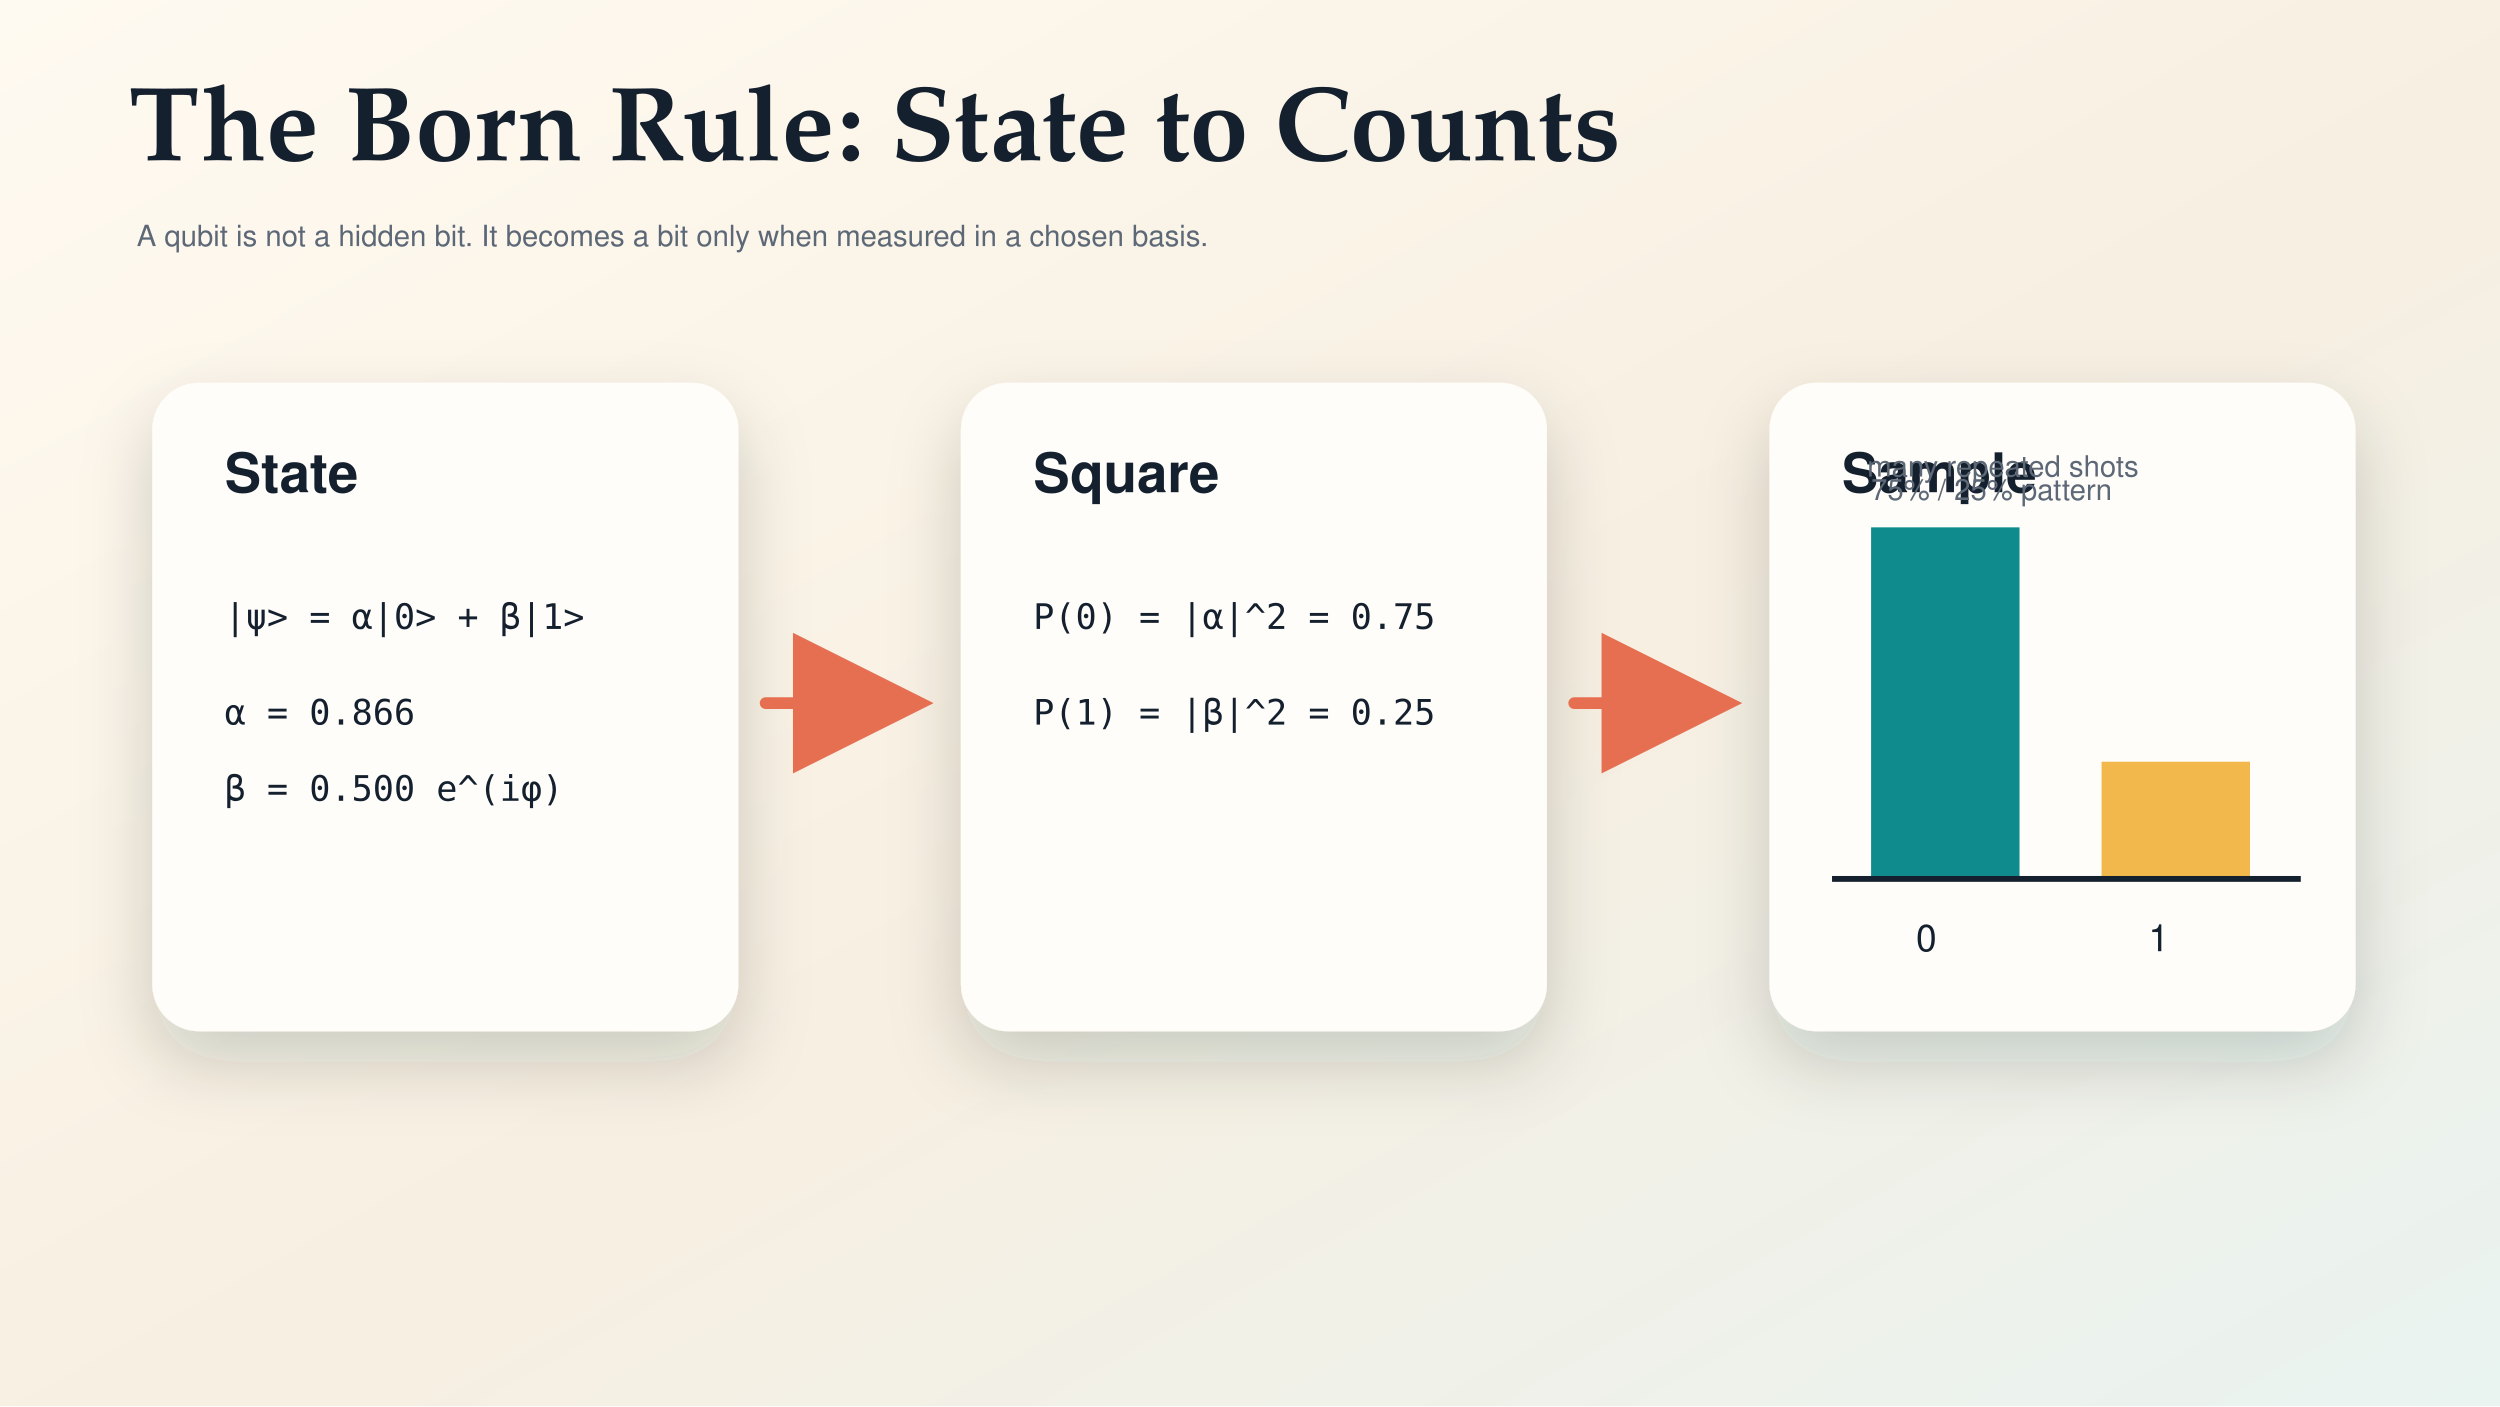
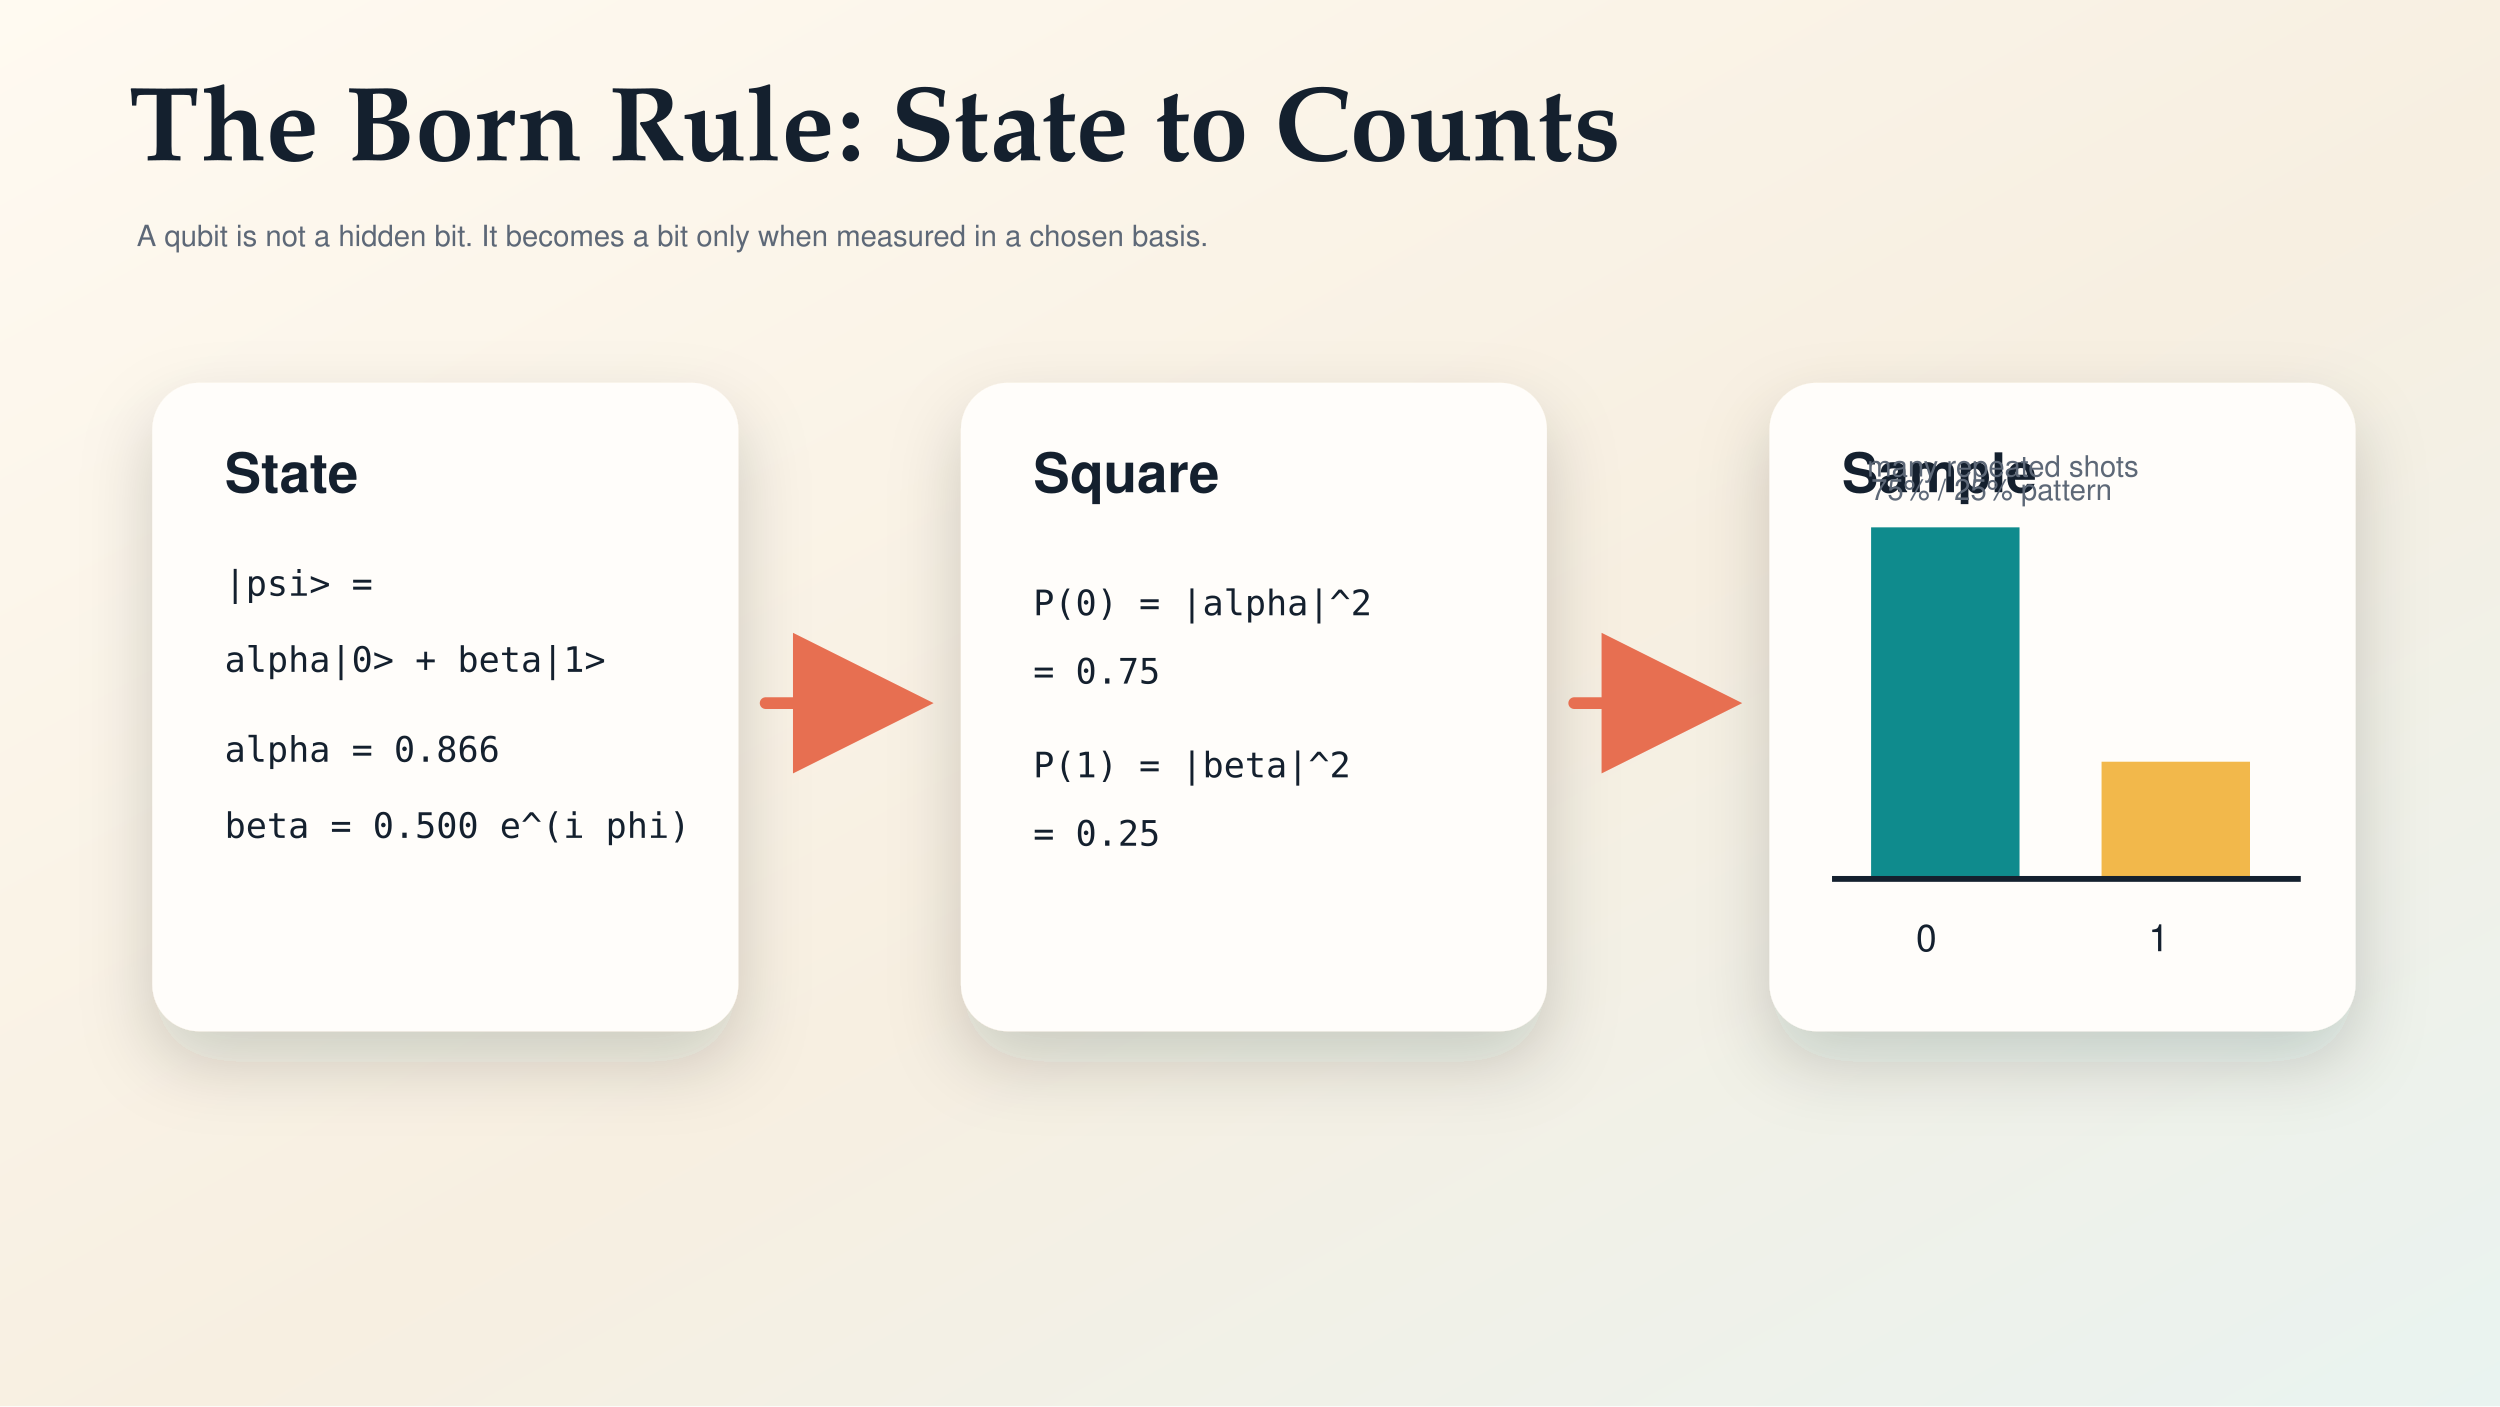
<svg xmlns="http://www.w3.org/2000/svg" width="1280" height="720" viewBox="0 0 1280 720" role="img" aria-label="Born rule from state to measured counts">
  <defs>
    <linearGradient id="paper" x1="0" x2="1" y1="0" y2="1">
      <stop offset="0" stop-color="#fffaf1" />
      <stop offset="0.54" stop-color="#f7efe1" />
      <stop offset="1" stop-color="#e9f3f0" />
    </linearGradient>
    <linearGradient id="night" x1="0" x2="1" y1="0" y2="1">
      <stop offset="0" stop-color="#101927" />
      <stop offset="0.55" stop-color="#19323f" />
      <stop offset="1" stop-color="#2a4f50" />
    </linearGradient>
    <radialGradient id="glow" cx="50%" cy="44%" r="58%">
      <stop offset="0" stop-color="#f7d98c" stop-opacity="0.55" />
      <stop offset="0.52" stop-color="#0f8b8d" stop-opacity="0.22" />
      <stop offset="1" stop-color="#101927" stop-opacity="0" />
    </radialGradient>
    <filter id="softShadow" x="-20%" y="-20%" width="140%" height="140%">
      <feDropShadow dx="0" dy="16" stdDeviation="18" flood-color="#14202e" flood-opacity="0.18" />
    </filter>
    <marker id="arrow" markerWidth="12" markerHeight="12" refX="10" refY="6" orient="auto">
      <path d="M 0 0 L 12 6 L 0 12 z" fill="context-stroke" />
    </marker>
    <style>
      .title { font-family: "Iowan Old Style", "Palatino Linotype", Georgia, serif; font-size: 54px; font-weight: 700; fill: #14202e; }
      .h2 { font-family: Avenir Next, Segoe UI, Helvetica, Arial, sans-serif; font-size: 28px; font-weight: 700; fill: #14202e; }
      .label { font-family: Avenir Next, Segoe UI, Helvetica, Arial, sans-serif; font-size: 19px; fill: #14202e; }
      .small { font-family: Avenir Next, Segoe UI, Helvetica, Arial, sans-serif; font-size: 15px; fill: #5d6877; }
      .formula { font-family: "SFMono-Regular", Menlo, Consolas, monospace; font-size: 18px; fill: #14202e; }
      .hair { stroke: rgba(20,32,46,0.16); stroke-width: 1.2; }
      .axis { stroke: rgba(20,32,46,0.42); stroke-width: 2; }
    </style>
  </defs>
  <rect width="1280" height="720" fill="url(#paper)" />
  <text x="66" y="82" class="title">The Born Rule: State to Counts</text>
  <text x="70" y="126" class="small">A qubit is not a hidden bit. It becomes a bit only when measured in a chosen basis.</text>
  <g filter="url(#softShadow)">
    <rect x="78" y="196" width="300" height="332" rx="24" fill="#fffdfa" />
    <rect x="492" y="196" width="300" height="332" rx="24" fill="#fffdfa" />
    <rect x="906" y="196" width="300" height="332" rx="24" fill="#fffdfa" />
  </g>
  <text x="115" y="252" class="h2">State</text>
  <text x="529" y="252" class="h2">Square</text>
  <text x="943" y="252" class="h2">Sample</text>
-   <text x="115" y="322" class="formula">|ψ&gt; = α|0&gt; + β|1&gt;</text>
-   <text x="115" y="371" class="formula">α = 0.866</text>
-   <text x="115" y="410" class="formula">β = 0.500 e^(iφ)</text>
+   <text x="115" y="305" class="formula">|psi&gt; =</text>
+   <text x="115" y="344" class="formula">alpha|0&gt; + beta|1&gt;</text>
+   <text x="115" y="390" class="formula">alpha = 0.866</text>
+   <text x="115" y="429" class="formula">beta = 0.500 e^(i phi)</text>
  <line x1="392.0" y1="360.0" x2="466.0" y2="360.0" stroke="#e76f51" stroke-width="6" stroke-linecap="round" marker-end="url(#arrow)" />
  <line x1="806.0" y1="360.0" x2="880.0" y2="360.0" stroke="#e76f51" stroke-width="6" stroke-linecap="round" marker-end="url(#arrow)" />
-   <text x="529" y="322" class="formula">P(0) = |α|^2 = 0.75</text>
-   <text x="529" y="371" class="formula">P(1) = |β|^2 = 0.25</text>
+   <text x="529" y="315" class="formula">P(0) = |alpha|^2</text>
+   <text x="529" y="350" class="formula">= 0.75</text>
+   <text x="529" y="398" class="formula">P(1) = |beta|^2</text>
+   <text x="529" y="433" class="formula">= 0.25</text>
  <rect x="958" y="270" width="76" height="180" fill="#0f8b8d" />
  <rect x="1076" y="390" width="76" height="60" fill="#f2b84b" />
  <line x1="938" y1="450" x2="1178" y2="450" stroke="#14202e" stroke-width="3" />
  <text x="981" y="487" class="label">0</text>
  <text x="1100" y="487" class="label">1</text>
  <text x="956" y="244" class="small">many repeated shots</text>
  <text x="958" y="256" class="small">75% / 25% pattern</text>
</svg>
